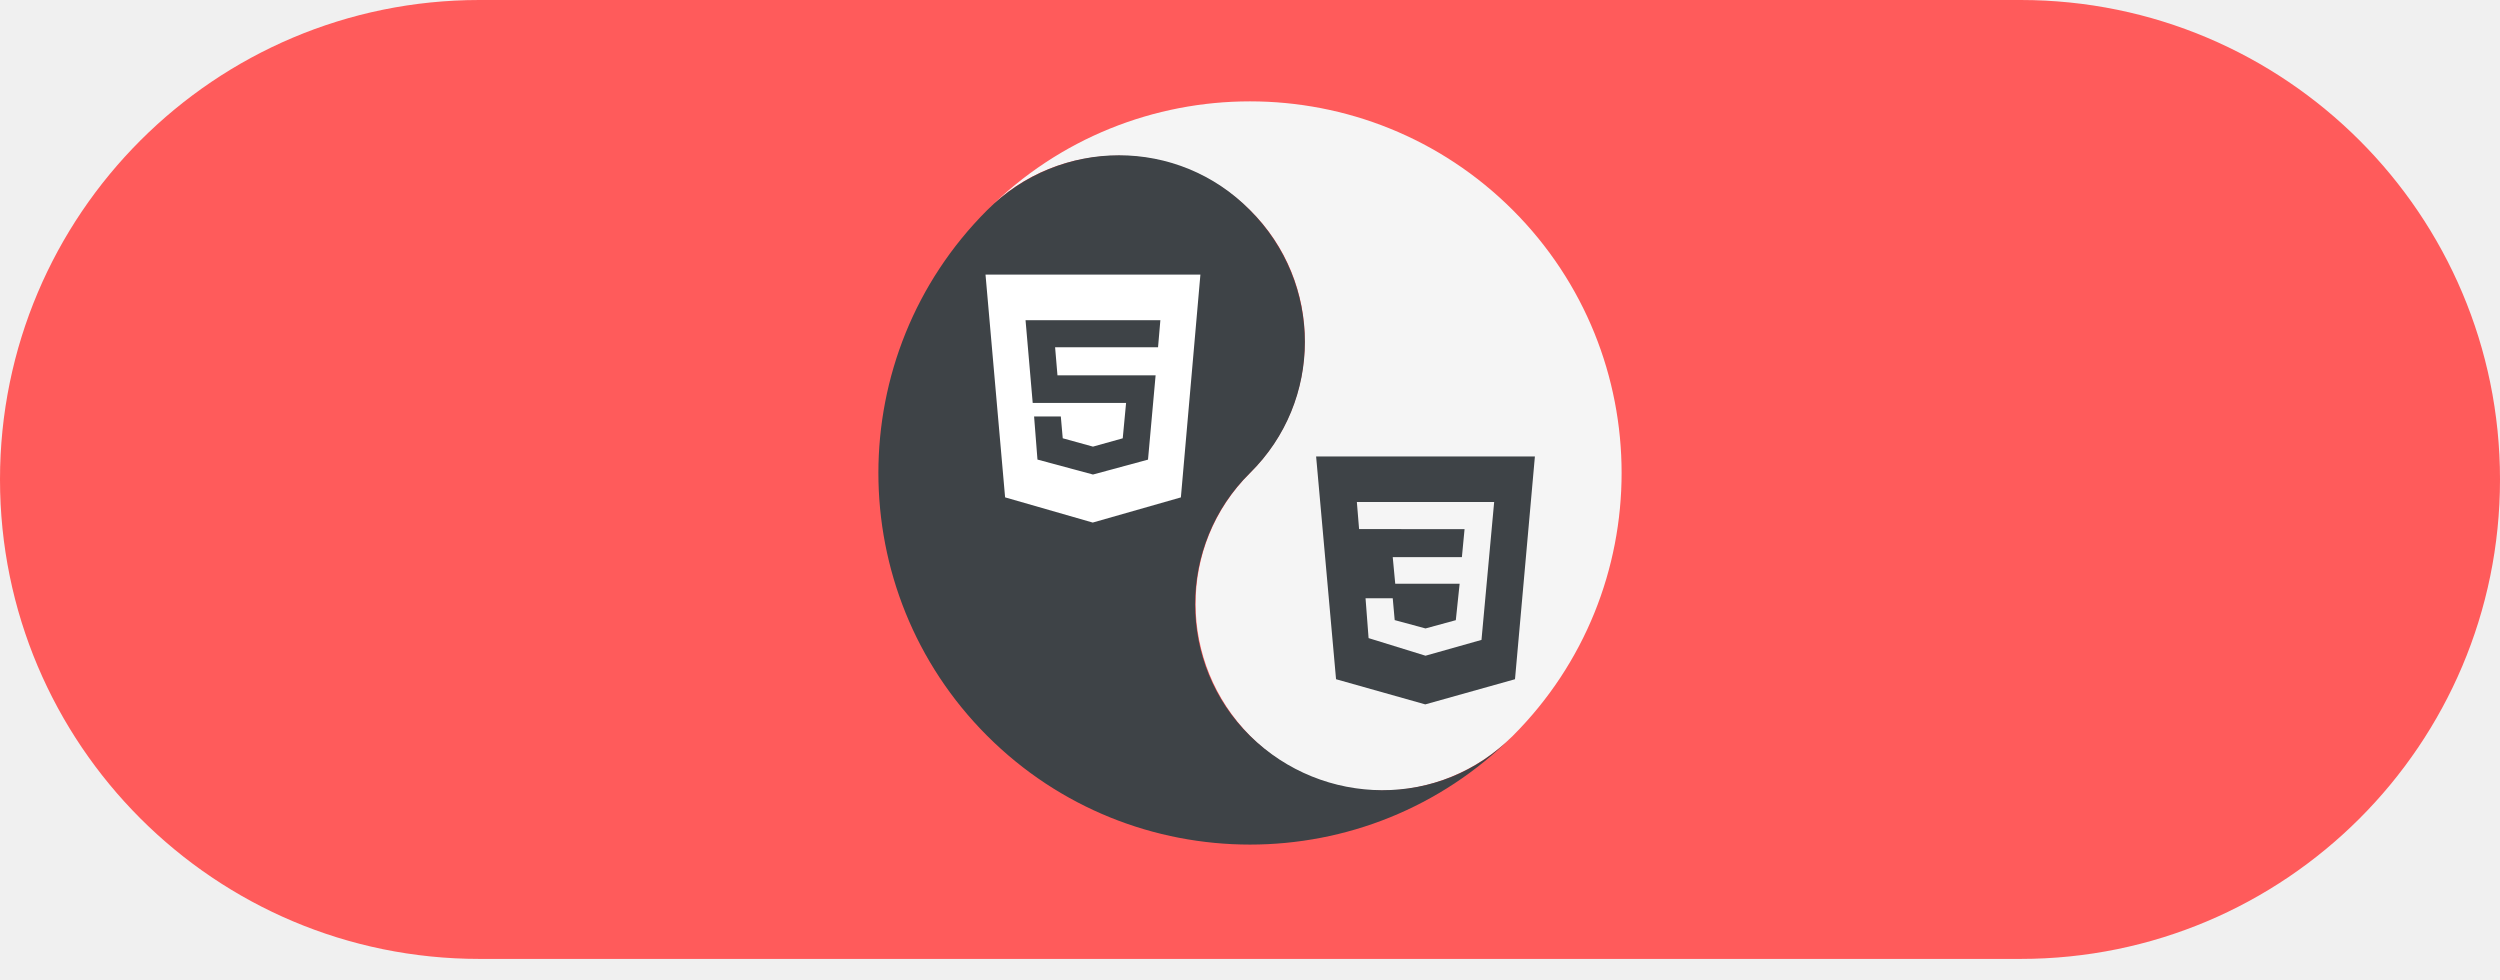
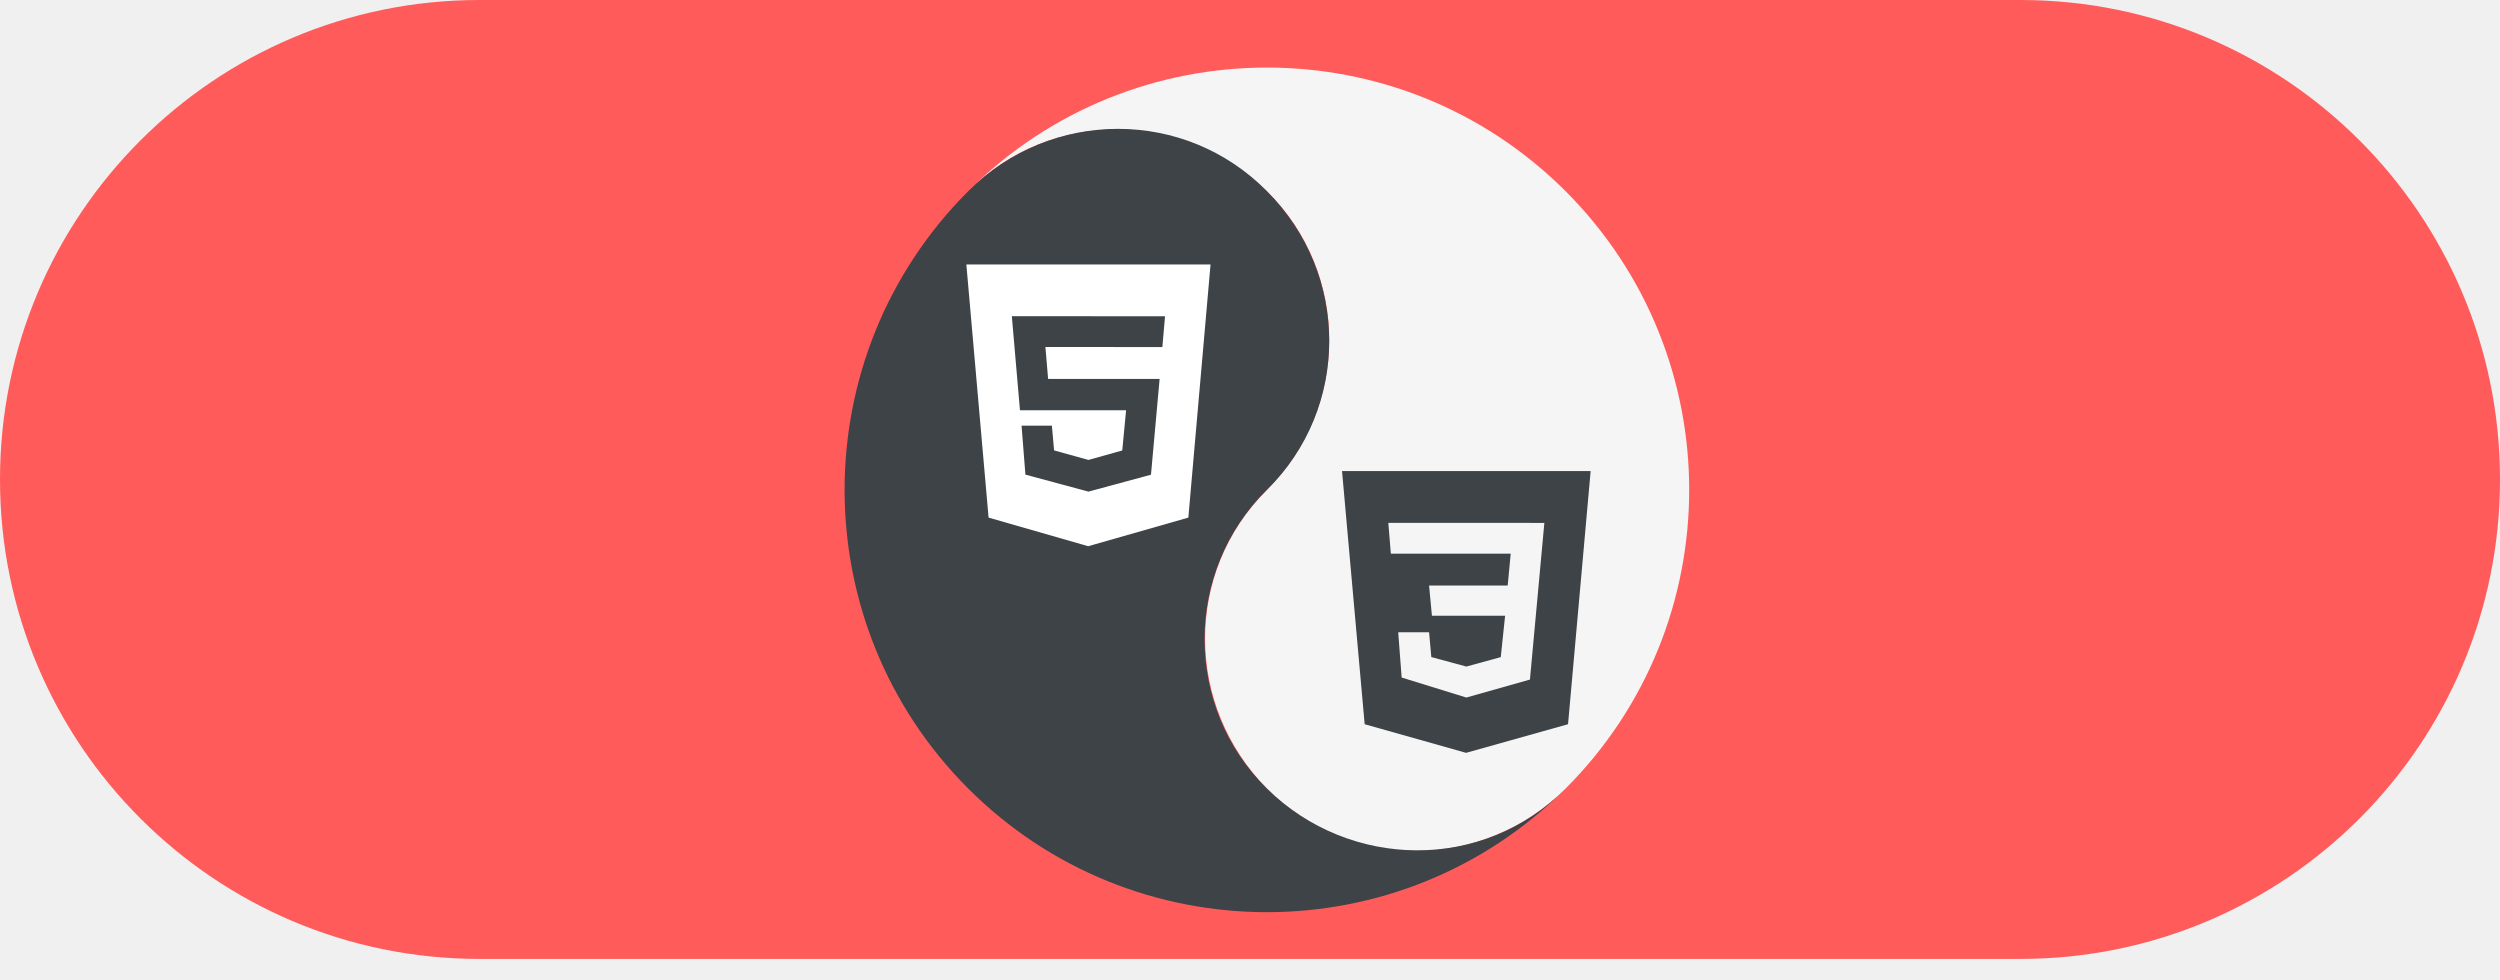
<svg xmlns="http://www.w3.org/2000/svg" width="74" height="29" viewBox="0 0 74 29" fill="none">
  <path d="M0 14.192C0 6.354 6.354 0 14.192 0H59.808C67.646 0 74 6.354 74 14.192V14.192C74 22.03 67.646 28.384 59.808 28.384H14.192C6.354 28.384 0 22.03 0 14.192V14.192Z" fill="#FF5B5B" />
-   <path d="M44.78 6.22C49.073 10.514 49.073 17.486 44.78 21.78C42.615 23.945 39.128 23.945 37 21.78C34.871 19.615 34.835 16.165 37 14C39.165 11.835 39.165 8.349 37 6.22C34.835 4.092 31.349 4.055 29.22 6.22C33.514 1.927 40.486 1.927 44.78 6.22Z" fill="#F5F5F5" />
-   <path d="M29.22 21.78C24.927 17.486 24.927 10.514 29.22 6.22C31.385 4.055 34.872 4.055 37 6.22C39.165 8.385 39.165 11.872 37 14C34.835 16.128 34.835 19.651 37 21.78C39.165 23.908 42.651 23.945 44.78 21.78C40.486 26.073 33.514 26.073 29.22 21.78" fill="#3E4347" />
-   <path d="M38.957 13.511H45.433L44.844 20.105L42.188 20.85L39.547 20.105L38.957 13.511ZM44.227 14.86L40.163 14.859L40.229 15.661L43.351 15.662L43.272 16.492H41.225L41.299 17.279H43.205L43.092 18.357L42.195 18.602L41.283 18.355L41.225 17.709H40.42L40.51 18.888L42.195 19.409L43.852 18.941L44.227 14.861V14.86Z" fill="#3E4347" />
-   <path d="M29.171 8.128H35.532L34.954 14.723L32.345 15.468L29.751 14.722L29.171 8.128ZM31.301 11.11L31.231 10.279L34.278 10.28L34.347 9.478L30.356 9.477L30.568 11.927H33.332L33.233 12.974L32.352 13.22L31.457 12.973L31.4 12.327H30.609L30.709 13.603L32.352 14.046L33.981 13.605L34.206 11.11H31.301V11.11Z" fill="white" />
+   <path d="M46.341 5.659C51.22 10.538 51.22 18.462 46.341 23.341C43.88 25.801 39.919 25.801 37.5 23.341C35.081 20.88 35.04 16.96 37.5 14.5C39.96 12.04 39.96 8.078 37.5 5.659C35.04 3.241 31.078 3.199 28.659 5.659C33.538 0.78 41.462 0.78 46.341 5.659Z" fill="#F5F5F5" />
+   <path d="M28.659 23.341C23.78 18.462 23.78 10.538 28.659 5.659C31.12 3.199 35.081 3.199 37.5 5.659C39.96 8.12 39.96 12.081 37.5 14.5C35.04 16.919 35.04 20.922 37.5 23.341C39.96 25.759 43.922 25.801 46.341 23.341C41.462 28.22 33.538 28.22 28.659 23.341" fill="#3E4347" />
+   <path d="M39.724 13.944H47.083L46.414 21.437L43.396 22.284L40.394 21.437L39.724 13.944ZM45.713 15.478L41.094 15.476L41.169 16.388L44.717 16.388L44.628 17.332H42.301L42.385 18.226H44.551L44.423 19.451L43.403 19.73L42.367 19.449L42.301 18.715H41.387L41.489 20.055L43.404 20.647L45.286 20.115L45.713 15.478V15.478Z" fill="#3E4347" />
+   <path d="M28.604 7.828H35.832L35.175 15.321L32.21 16.168L29.262 15.321L28.604 7.828ZM31.024 11.216L30.944 10.271L34.406 10.273L34.485 9.361L29.95 9.36L30.191 12.144H33.332L33.219 13.334L32.218 13.614L31.201 13.332L31.136 12.599H30.238L30.352 14.049L32.218 14.552L34.069 14.051L34.325 11.216H31.024V11.216Z" fill="white" />
</svg>
